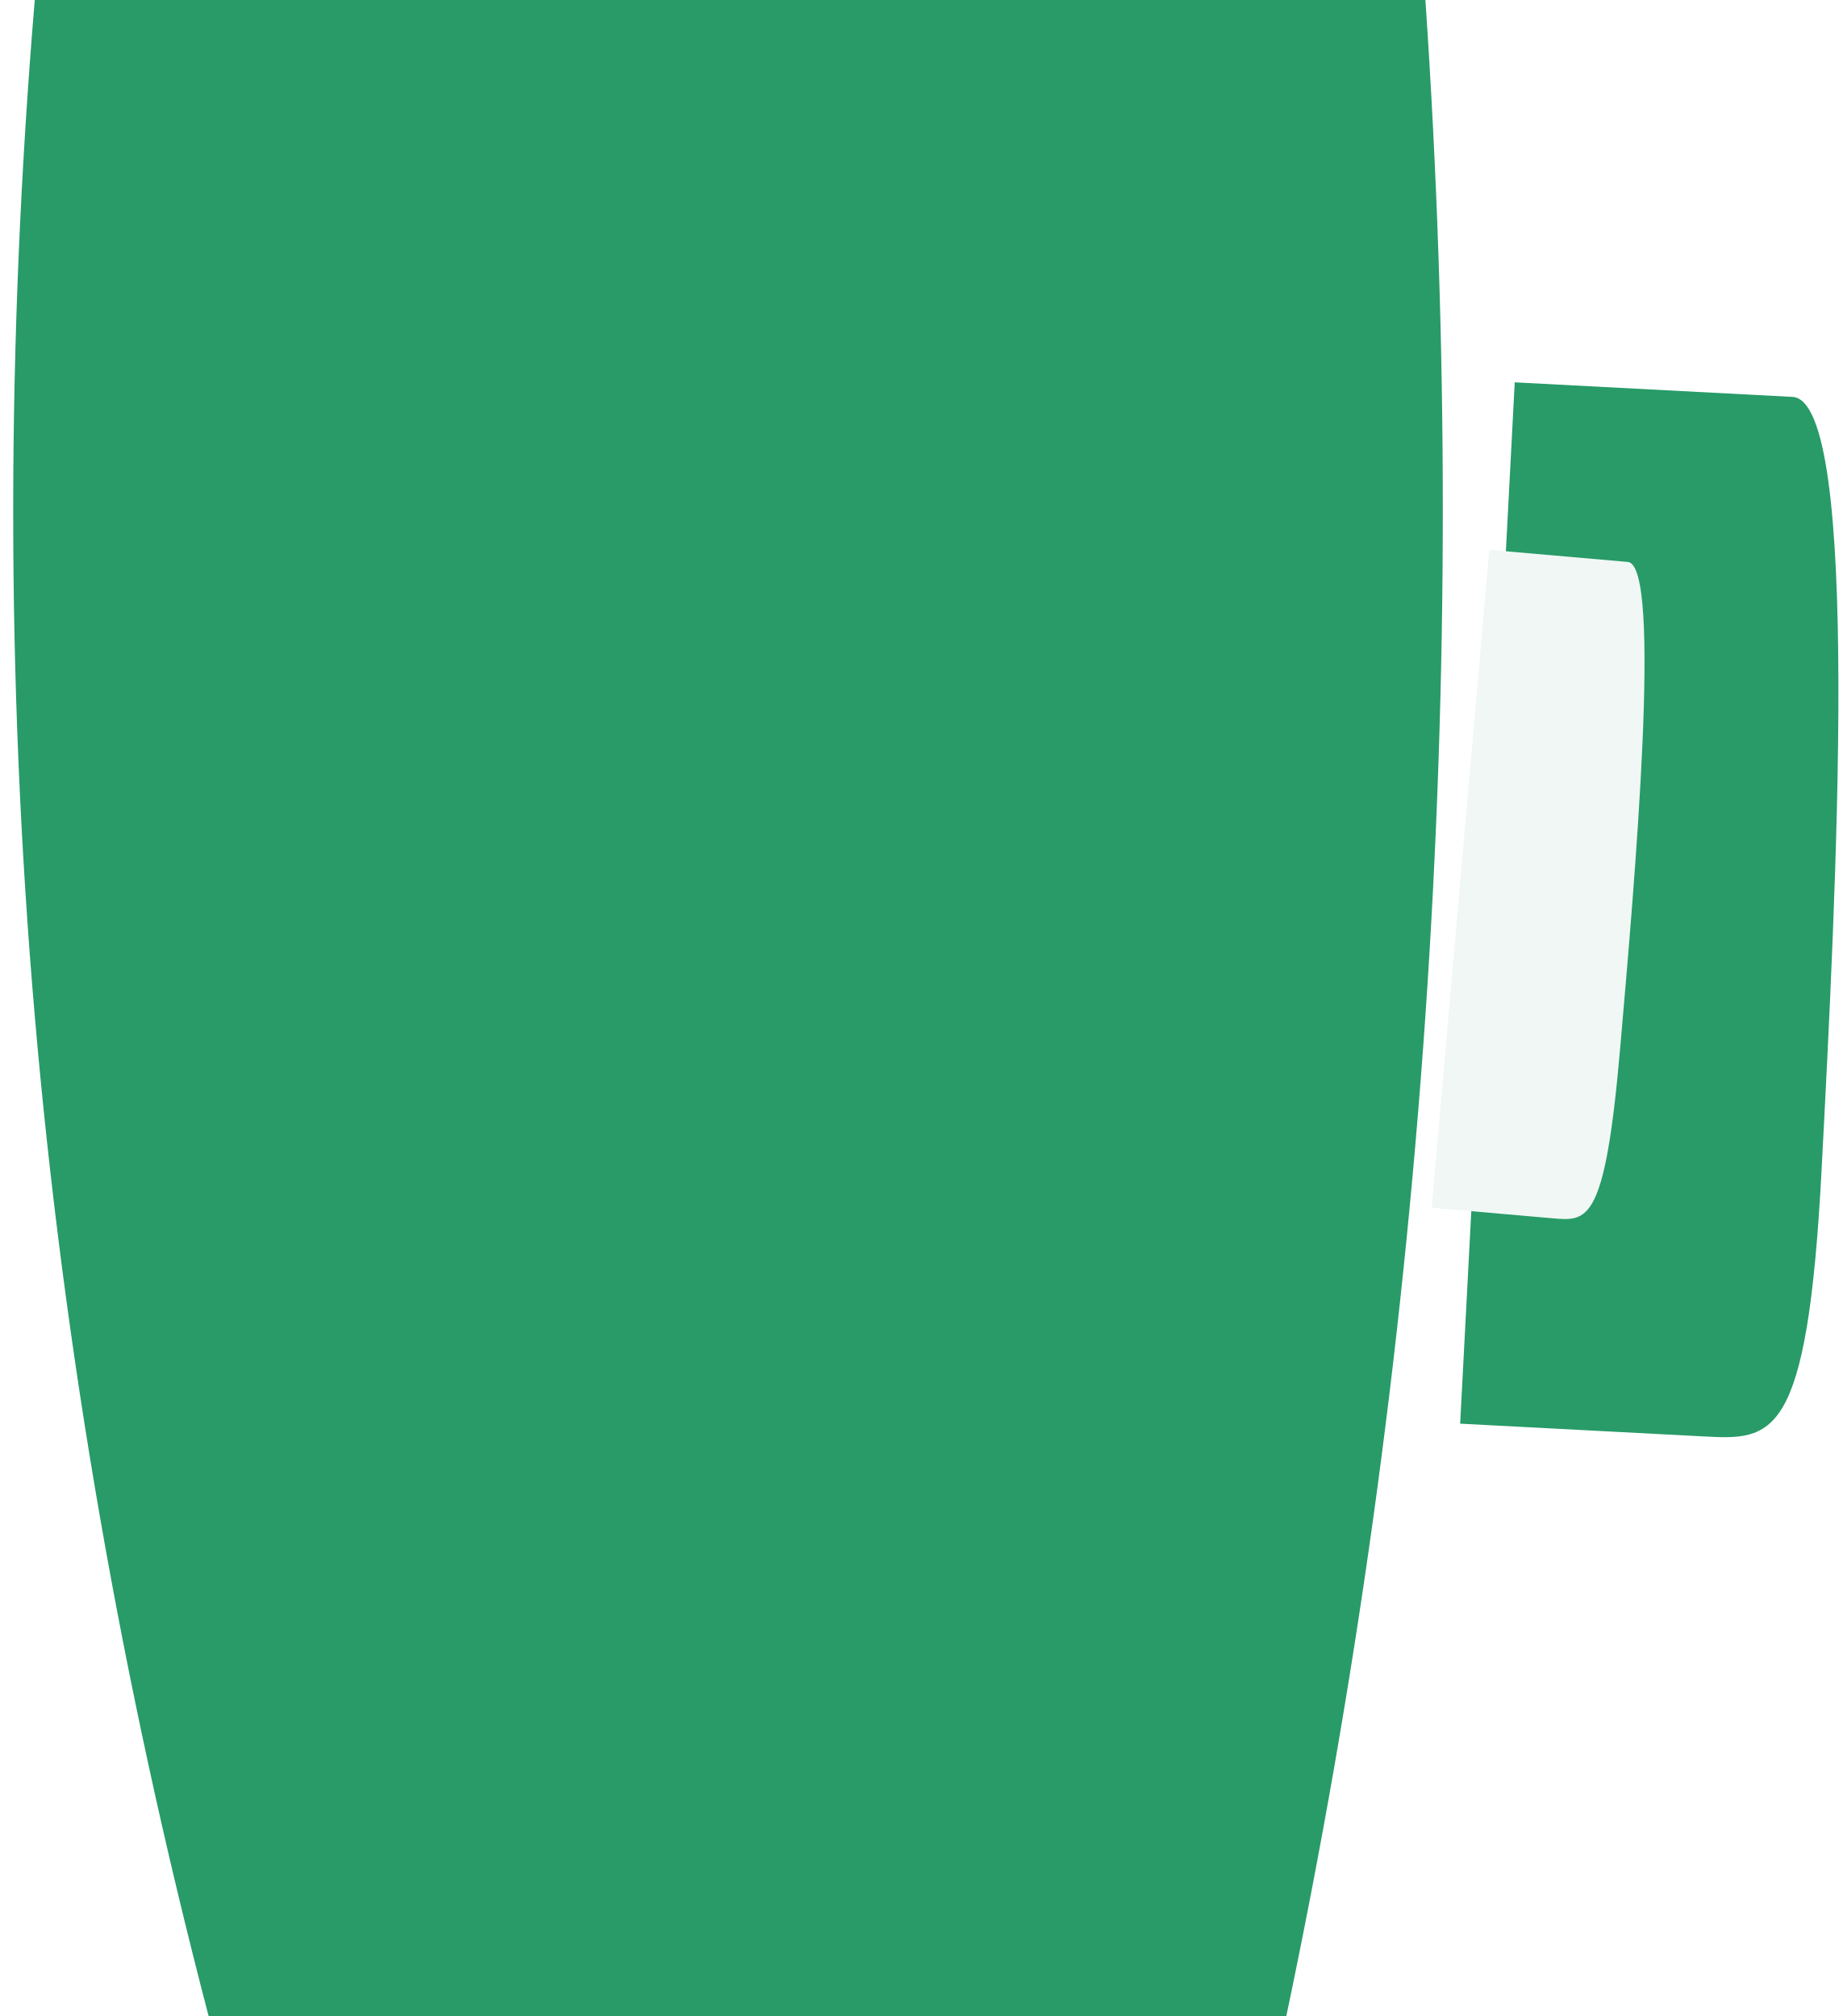
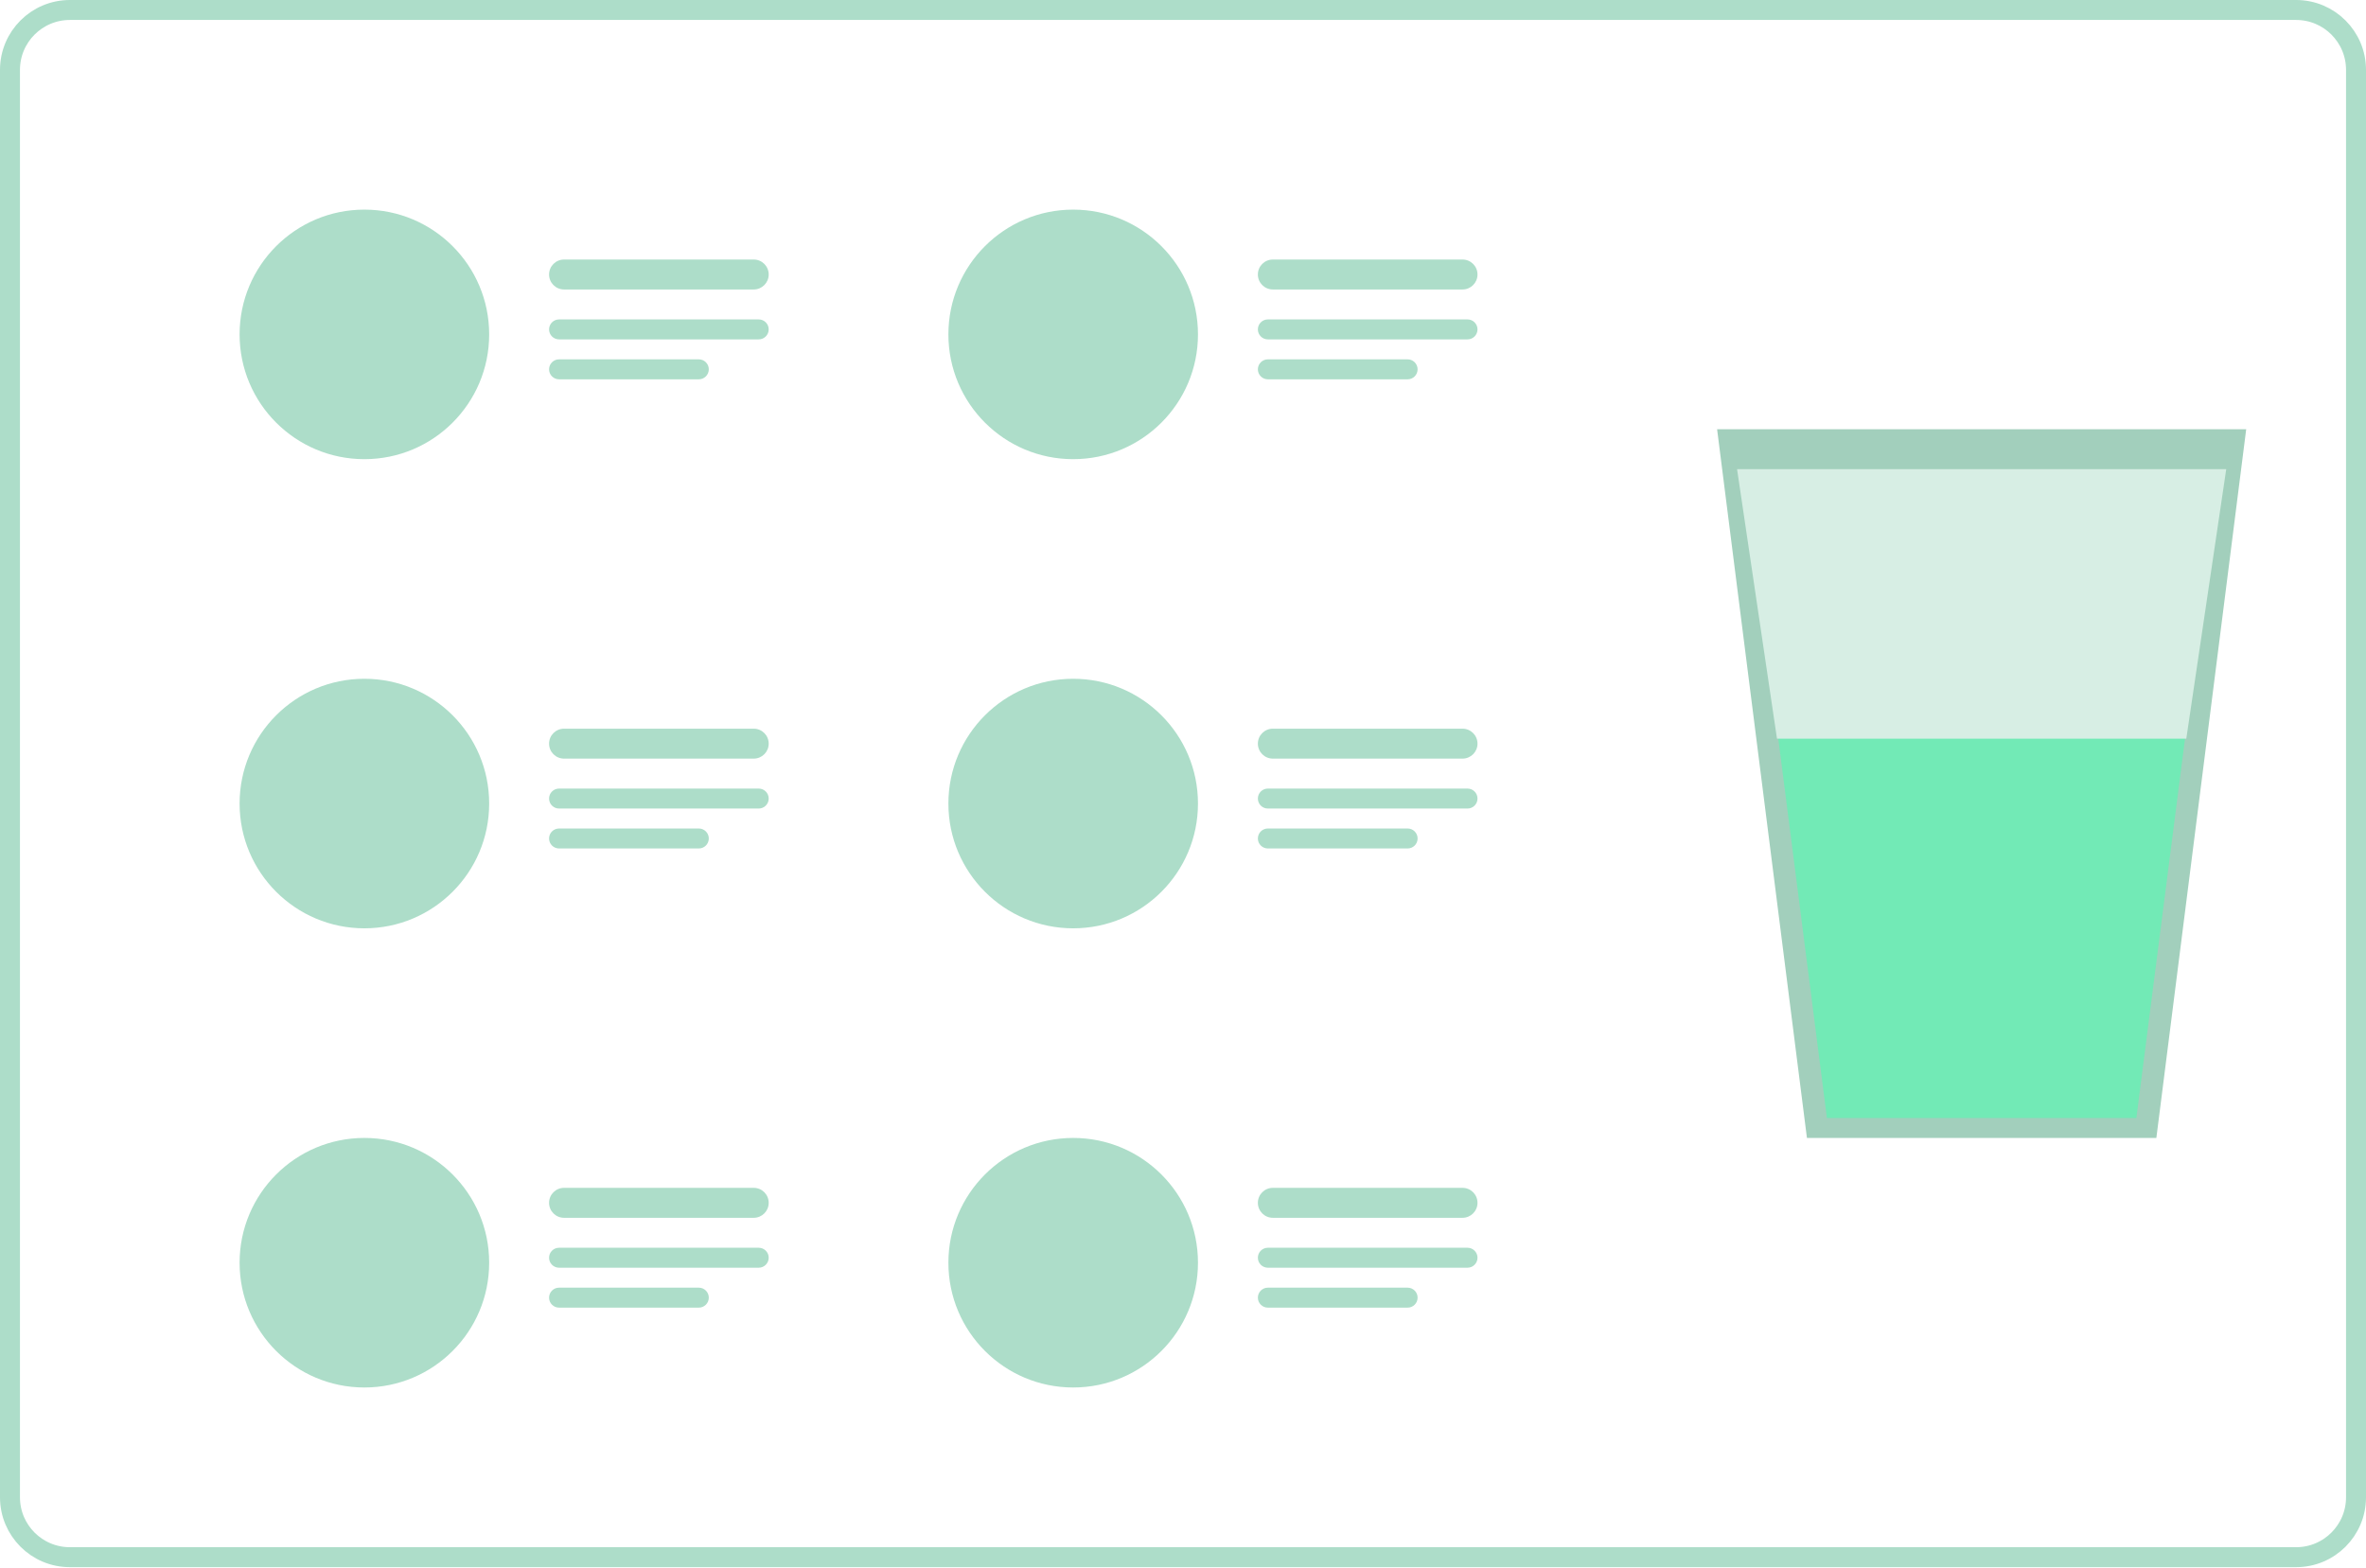
- <svg xmlns="http://www.w3.org/2000/svg" width="53px" height="58px" viewBox="0 0 53 58" version="1.1">
+ <svg xmlns="http://www.w3.org/2000/svg" width="237px" height="157px" viewBox="0 0 237 157" version="1.1">
  <defs />
  <g id="Page-1" stroke="none" stroke-width="1" fill="none" fill-rule="evenodd">
-     <g id="Group-7">
-       <path d="M1,0 L41,0 C41.668,9.799 41.668,19.541 41,29.226 C40.332,38.911 38.999,48.502 37,58 L6,58 C3.494,48.41 1.827,38.819 1,29.226 C0.173,19.633 0.173,9.891 1,0 Z" id="Rectangle-10" fill="#289B68" />
-       <path d="M42.778,11.241 C46.778,11.241 49.445,11.241 50.778,11.241 C52.778,11.241 52.778,25.589 52.778,33.415 C52.778,41.241 51.778,41.241 49.778,41.241 C48.445,41.241 46.112,41.241 42.778,41.241" id="Path-5" fill="#289B68" transform="translate(47.77819, 26.24112) rotate(3) translate(-47.77819, -26.24112) " />
-       <path d="M42,16 C44,16 45.333,16 46,16 C47,16 47,25.087 47,30.043 C47,35 46.5,35 45.5,35 C44.833,35 43.667,35 42,35" id="Path-5-Copy" fill="#F0F7F4" transform="translate(44.5, 25.5) rotate(5) translate(-44.5, -25.5) " />
+     <g id="Group">
+       <rect id="Rectangle-2" stroke="#ADDDC9" stroke-width="2" x="1" y="1" width="235" height="155" rx="6" />
+       <g id="Group-Copy" transform="translate(95, 21)" fill="#ADDDC9">
+         <circle id="Oval" cx="12.5" cy="12.5" r="12.5" />
+         <rect id="Rectangle-3" x="31" y="5" width="22" height="3" rx="1.5" />
+         <rect id="Rectangle-3-Copy" x="31" y="11" width="22" height="2" rx="1" />
+         <rect id="Rectangle-3-Copy-2" x="31" y="15" width="16" height="2" rx="1" />
+       </g>
+       <g id="Group-Copy-6" transform="translate(24, 21)" fill="#ADDDC9">
+         <circle id="Oval" cx="12.5" cy="12.5" r="12.5" />
+         <rect id="Rectangle-3" x="31" y="5" width="22" height="3" rx="1.5" />
+         <rect id="Rectangle-3-Copy" x="31" y="11" width="22" height="2" rx="1" />
+         <rect id="Rectangle-3-Copy-2" x="31" y="15" width="16" height="2" rx="1" />
+       </g>
+       <g id="Group-Copy-2" transform="translate(24, 68)" fill="#ADDDC9">
+         <circle id="Oval" cx="12.5" cy="12.5" r="12.5" />
+         <rect id="Rectangle-3" x="31" y="5" width="22" height="3" rx="1.5" />
+         <rect id="Rectangle-3-Copy" x="31" y="11" width="22" height="2" rx="1" />
+         <rect id="Rectangle-3-Copy-2" x="31" y="15" width="16" height="2" rx="1" />
+       </g>
+       <g id="Group-Copy-4" transform="translate(24, 114)" fill="#ADDDC9">
+         <circle id="Oval" cx="12.5" cy="12.5" r="12.5" />
+         <rect id="Rectangle-3" x="31" y="5" width="22" height="3" rx="1.5" />
+         <rect id="Rectangle-3-Copy" x="31" y="11" width="22" height="2" rx="1" />
+         <rect id="Rectangle-3-Copy-2" x="31" y="15" width="16" height="2" rx="1" />
+       </g>
+       <g id="Group-Copy-3" transform="translate(95, 68)" fill="#ADDDC9">
+         <circle id="Oval" cx="12.5" cy="12.5" r="12.5" />
+         <rect id="Rectangle-3" x="31" y="5" width="22" height="3" rx="1.5" />
+         <rect id="Rectangle-3-Copy" x="31" y="11" width="22" height="2" rx="1" />
+         <rect id="Rectangle-3-Copy-2" x="31" y="15" width="16" height="2" rx="1" />
+       </g>
+       <g id="Group-Copy-5" transform="translate(95, 114)" fill="#ADDDC9">
+         <circle id="Oval" cx="12.5" cy="12.5" r="12.5" />
+         <rect id="Rectangle-3" x="31" y="5" width="22" height="3" rx="1.5" />
+         <rect id="Rectangle-3-Copy" x="31" y="11" width="22" height="2" rx="1" />
+         <rect id="Rectangle-3-Copy-2" x="31" y="15" width="16" height="2" rx="1" />
+       </g>
+       <g id="Group-2" transform="translate(172, 43)">
+         <polygon id="Rectangle-4" fill="#A2CFBC" points="0 0 53 0 44 71 9 71" />
+         <polygon id="Rectangle-5" fill="#72EAB6" points="6 30 47 30 42 69 11 69" />
+         <polygon id="Rectangle-5-Copy" fill="#D7EEE4" points="2 4 51 4 47 31 6 31" />
+       </g>
    </g>
  </g>
</svg>
